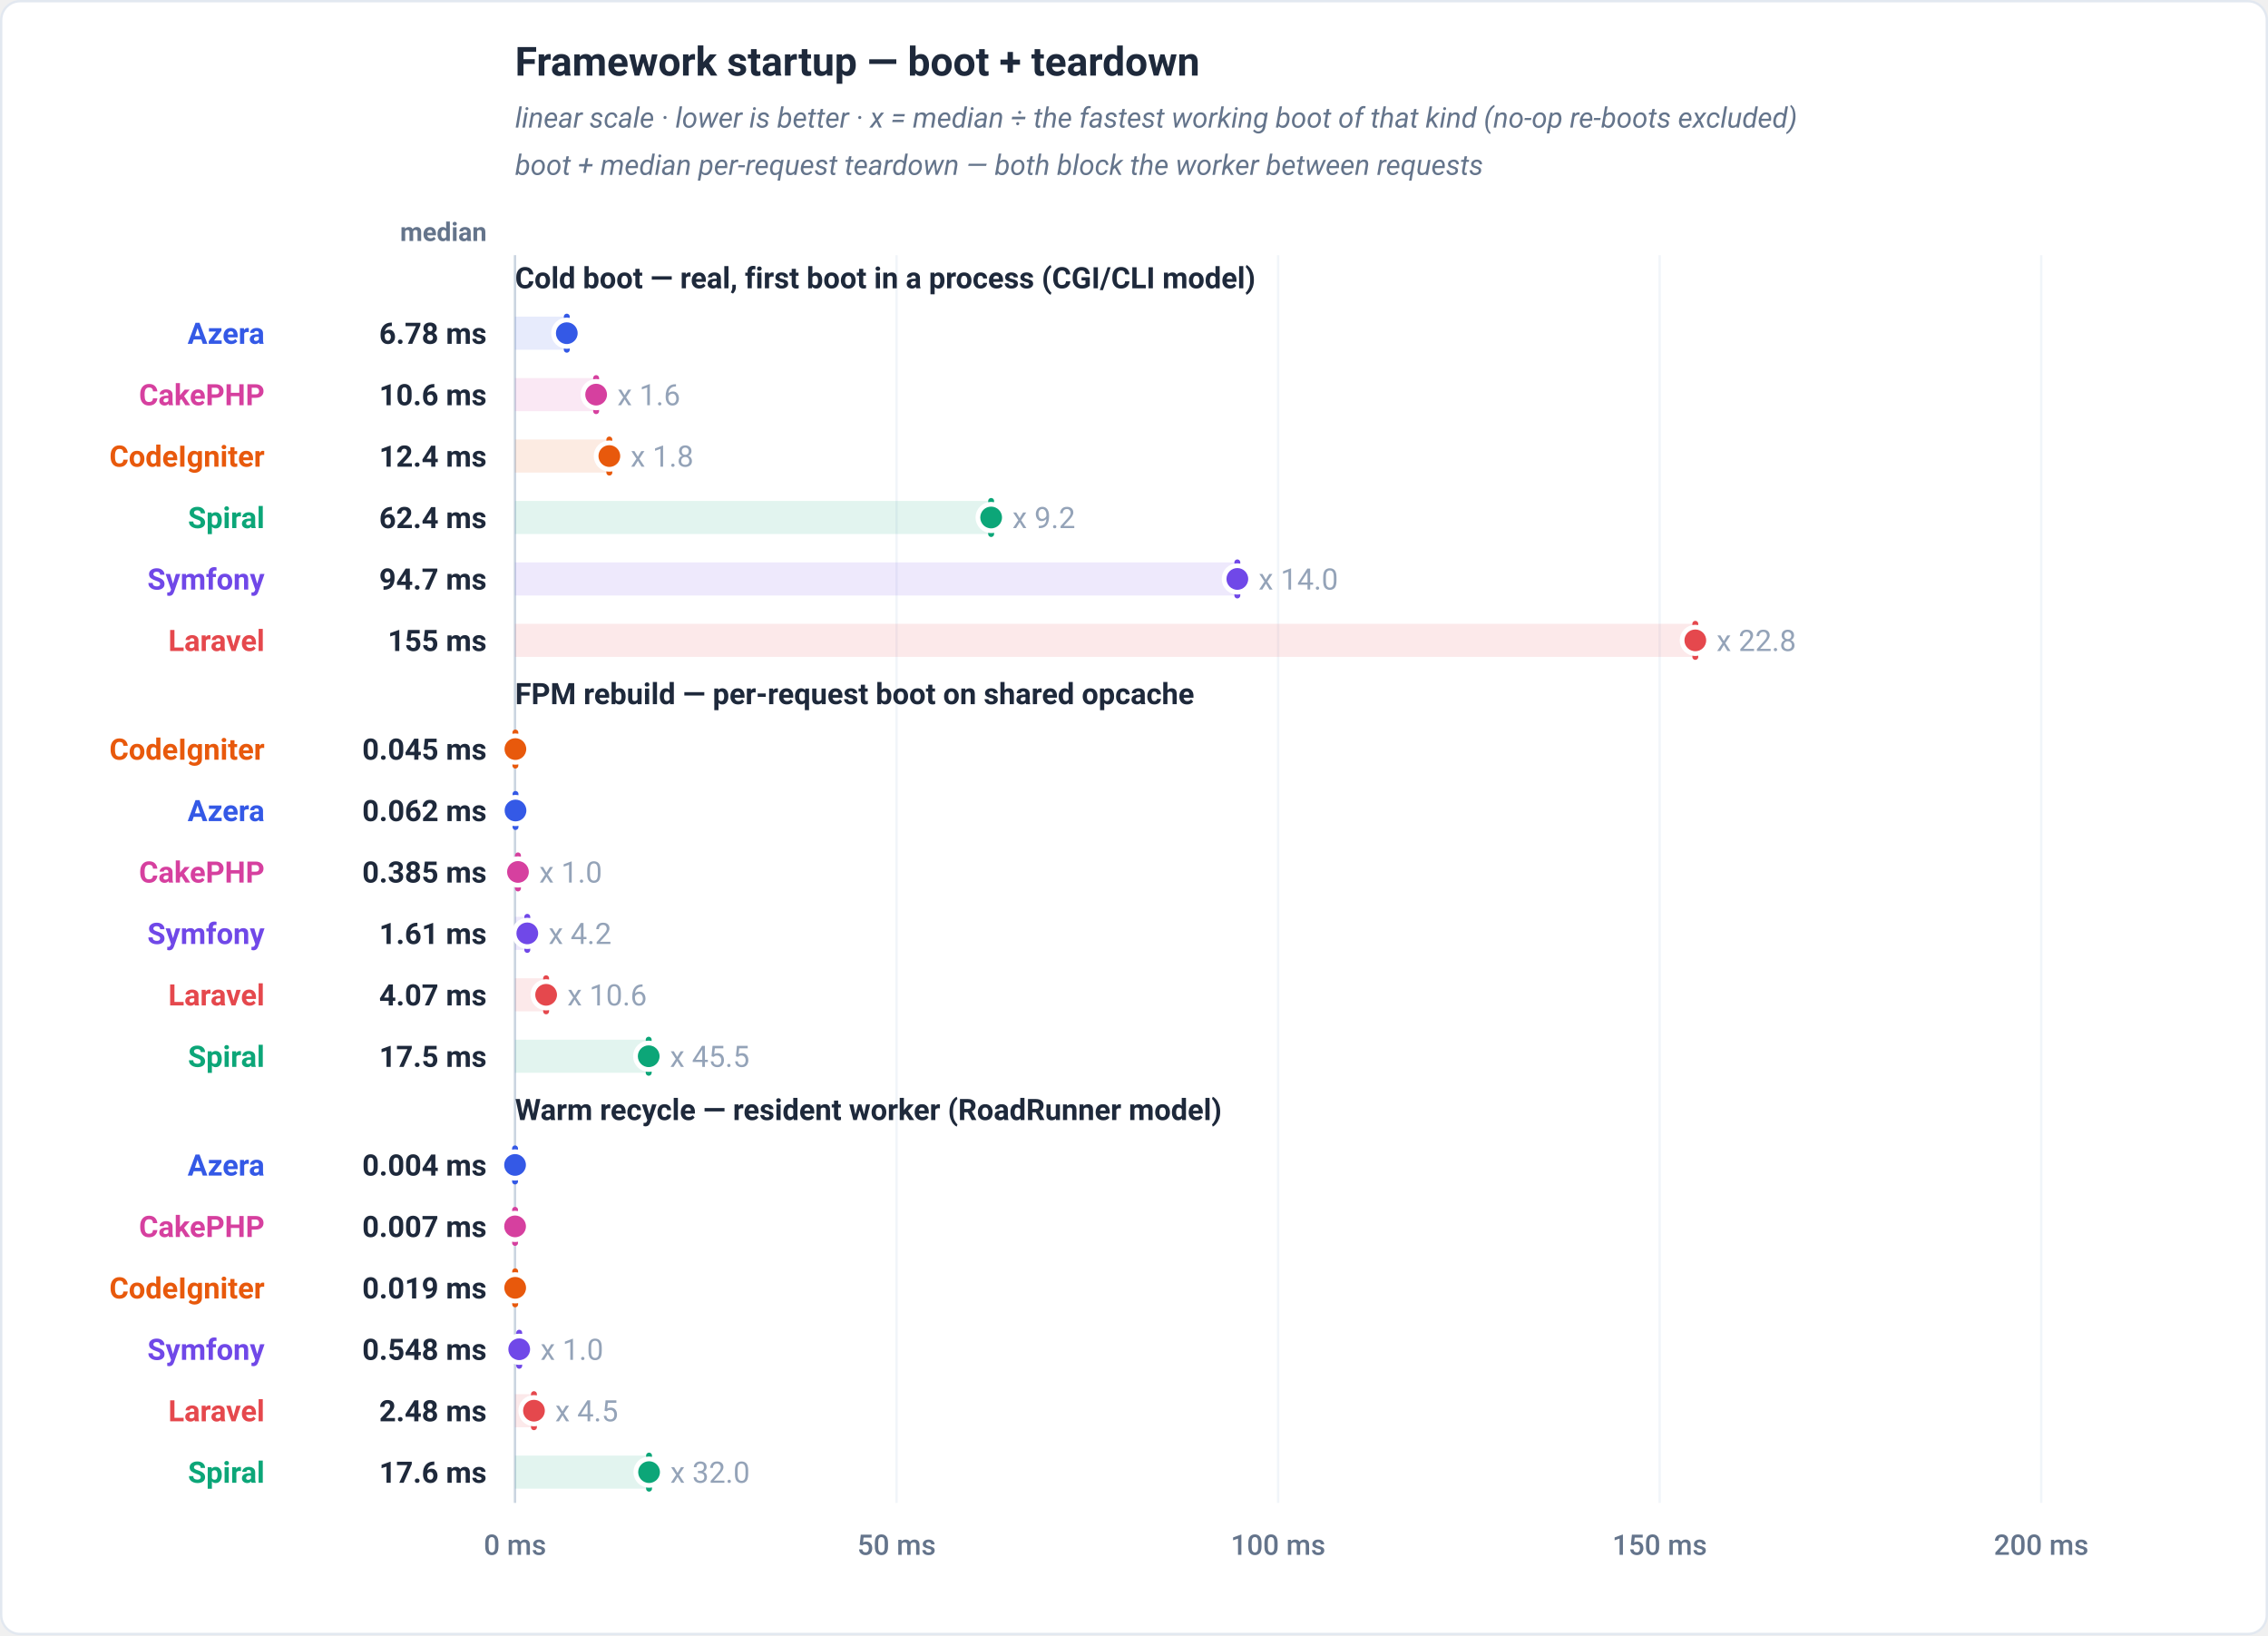
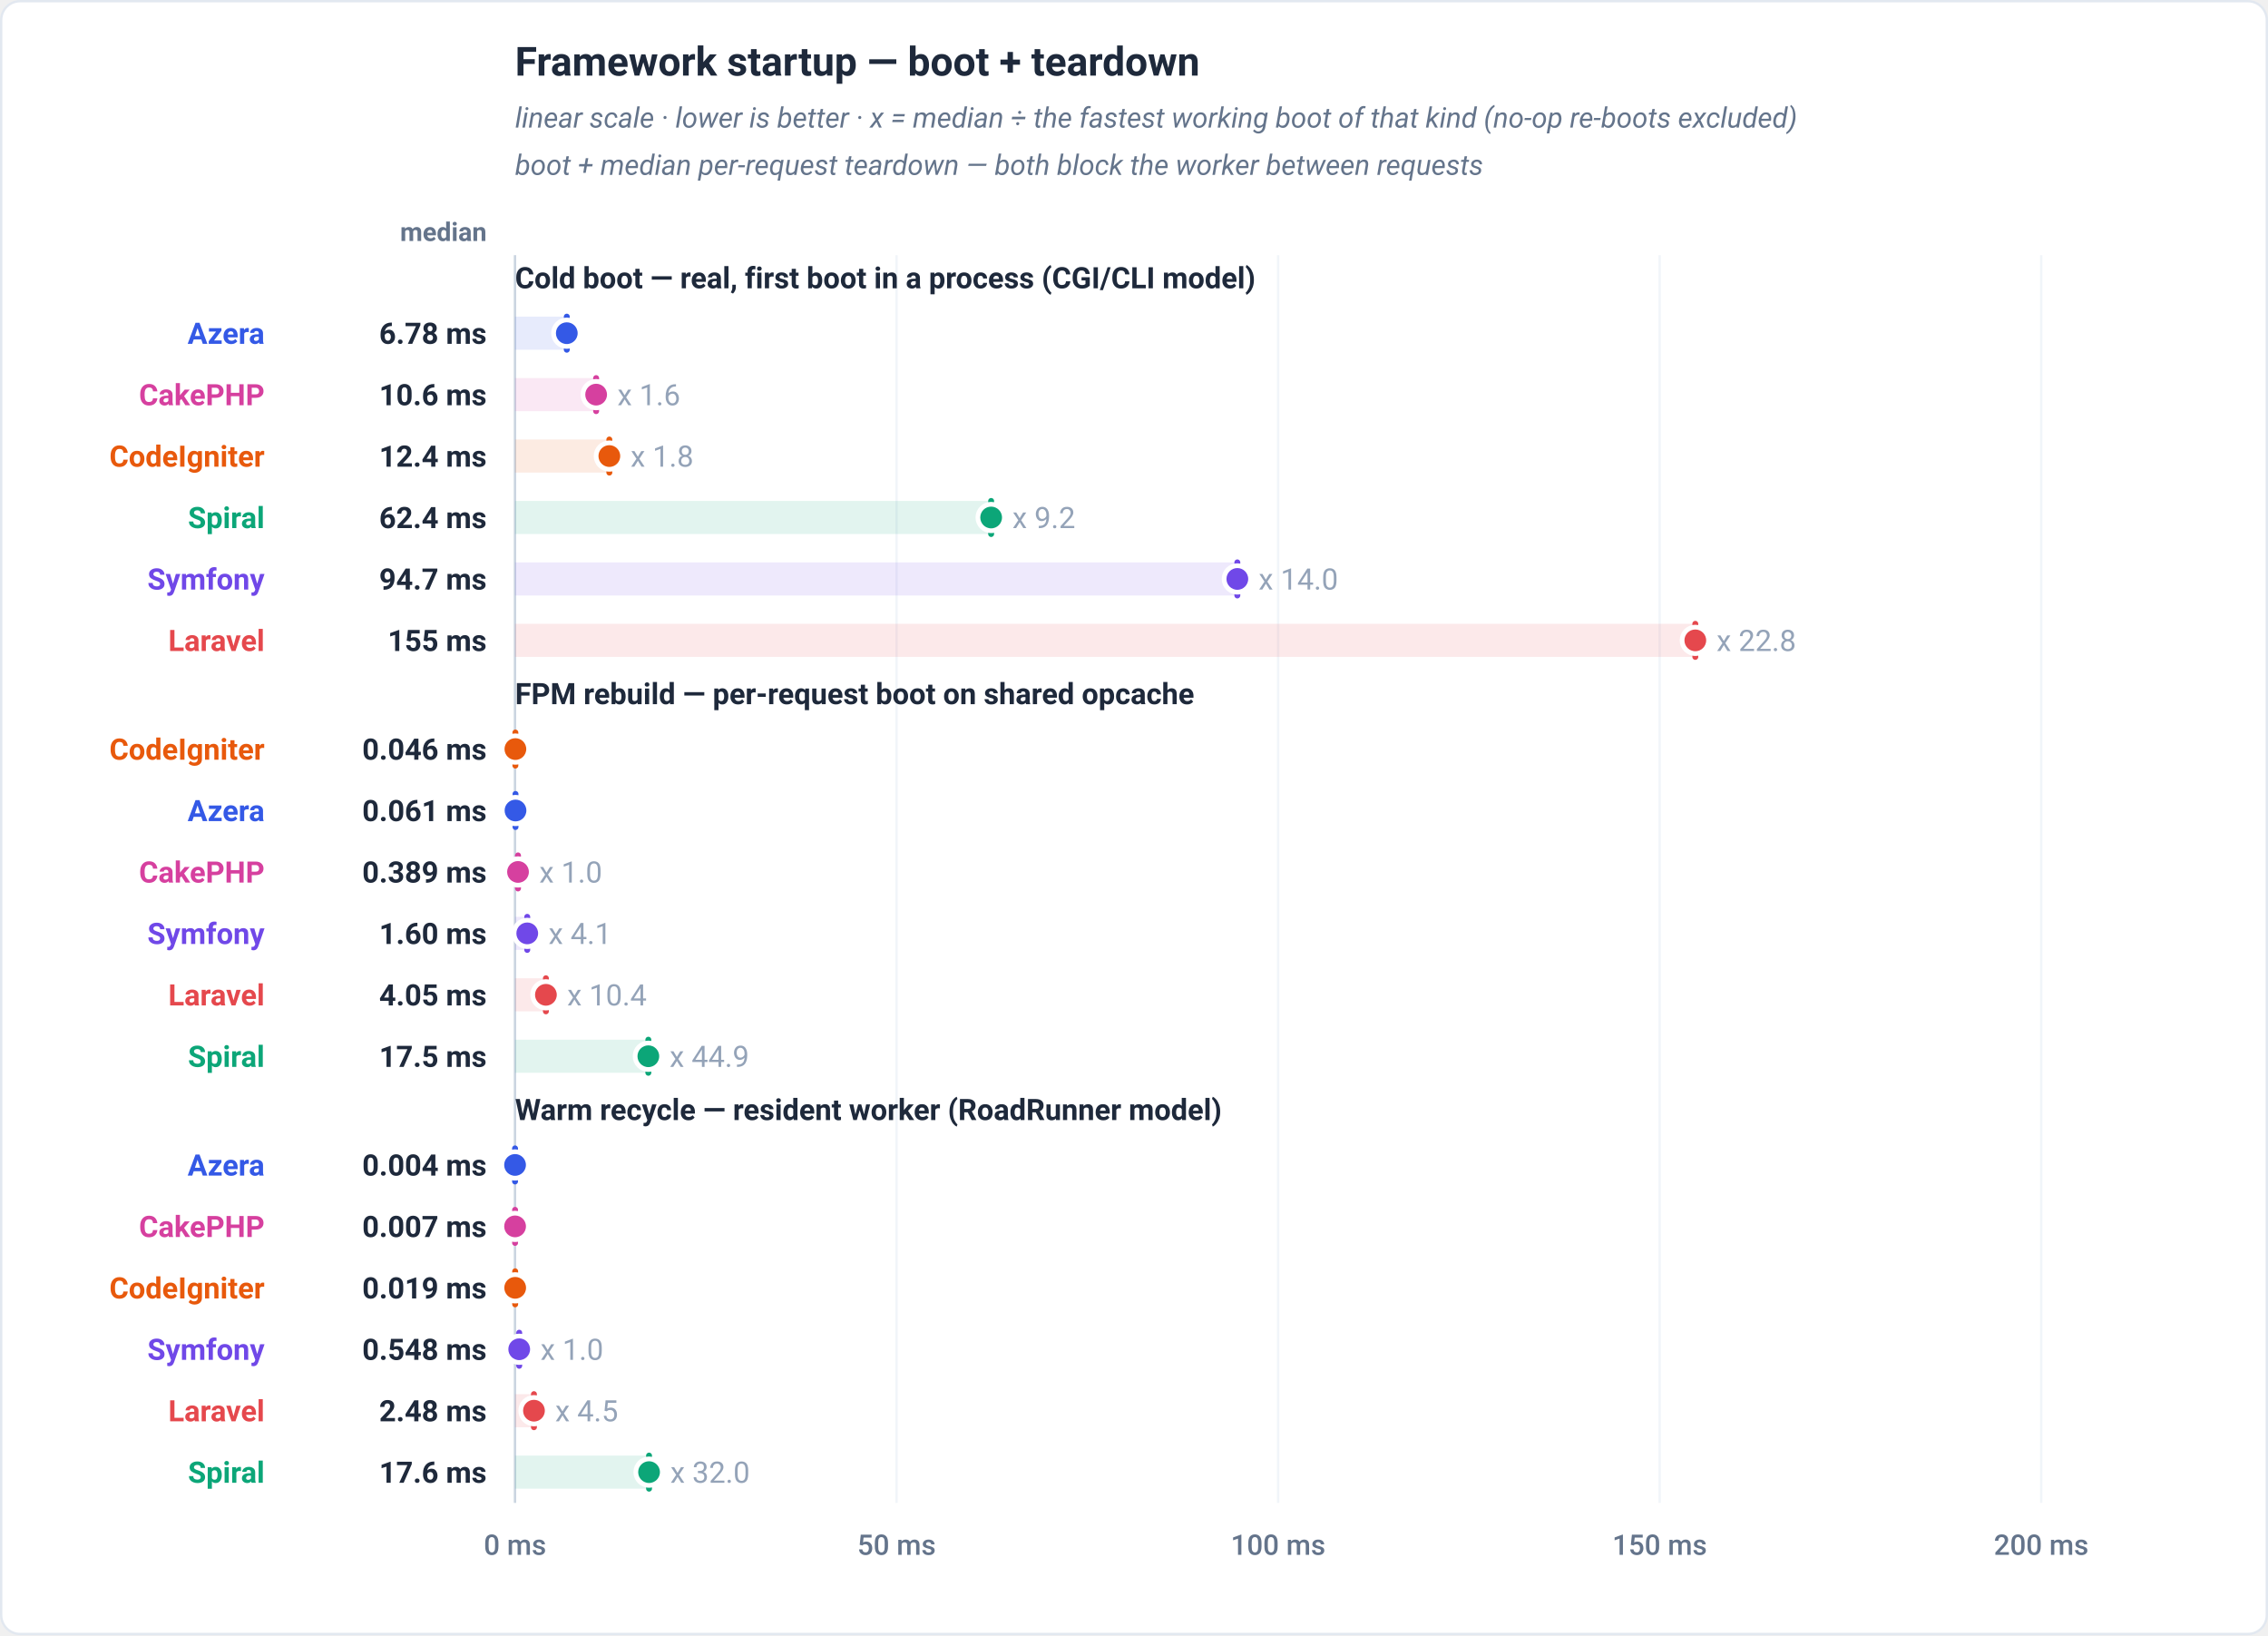
<svg xmlns="http://www.w3.org/2000/svg" viewBox="0 0 960 692" width="960" height="692" role="img" font-family="-apple-system,BlinkMacSystemFont,'Segoe UI',Roboto,Helvetica,Arial,sans-serif">
  <rect x="0.5" y="0.5" width="959" height="691" rx="8" fill="#ffffff" stroke="#e2e8f0" />
  <text x="218" y="32" font-family="-apple-system,BlinkMacSystemFont,'Segoe UI',Roboto,Helvetica,Arial,sans-serif" font-size="17" font-weight="700" fill="#1e293b" text-anchor="start">Framework startup — boot + teardown</text>
  <text x="218" y="54" font-family="-apple-system,BlinkMacSystemFont,'Segoe UI',Roboto,Helvetica,Arial,sans-serif" font-size="12" font-weight="400" fill="#64748b" text-anchor="start" font-style="italic">linear scale · lower is better · x = median ÷ the fastest working boot of that kind (no-op re-boots excluded)</text>
  <text x="218" y="74" font-family="-apple-system,BlinkMacSystemFont,'Segoe UI',Roboto,Helvetica,Arial,sans-serif" font-size="12" font-weight="400" fill="#64748b" text-anchor="start" font-style="italic">boot + median per-request teardown — both block the worker between requests</text>
  <text x="206" y="102" font-family="-apple-system,BlinkMacSystemFont,'Segoe UI',Roboto,Helvetica,Arial,sans-serif" font-size="11" font-weight="600" fill="#64748b" text-anchor="end">median</text>
  <line x1="218" y1="108" x2="218" y2="636" stroke="#f1f5f9" stroke-width="1" />
  <text x="218" y="658" font-family="-apple-system,BlinkMacSystemFont,'Segoe UI',Roboto,Helvetica,Arial,sans-serif" font-size="12" font-weight="500" fill="#64748b" text-anchor="middle">0 ms</text>
  <line x1="379.5" y1="108" x2="379.5" y2="636" stroke="#f1f5f9" stroke-width="1" />
  <text x="379.5" y="658" font-family="-apple-system,BlinkMacSystemFont,'Segoe UI',Roboto,Helvetica,Arial,sans-serif" font-size="12" font-weight="500" fill="#64748b" text-anchor="middle">50 ms</text>
  <line x1="541" y1="108" x2="541" y2="636" stroke="#f1f5f9" stroke-width="1" />
  <text x="541" y="658" font-family="-apple-system,BlinkMacSystemFont,'Segoe UI',Roboto,Helvetica,Arial,sans-serif" font-size="12" font-weight="500" fill="#64748b" text-anchor="middle">100 ms</text>
  <line x1="702.5" y1="108" x2="702.5" y2="636" stroke="#f1f5f9" stroke-width="1" />
  <text x="702.5" y="658" font-family="-apple-system,BlinkMacSystemFont,'Segoe UI',Roboto,Helvetica,Arial,sans-serif" font-size="12" font-weight="500" fill="#64748b" text-anchor="middle">150 ms</text>
  <line x1="864" y1="108" x2="864" y2="636" stroke="#f1f5f9" stroke-width="1" />
  <text x="864" y="658" font-family="-apple-system,BlinkMacSystemFont,'Segoe UI',Roboto,Helvetica,Arial,sans-serif" font-size="12" font-weight="500" fill="#64748b" text-anchor="middle">200 ms</text>
  <line x1="218" y1="108" x2="218" y2="636" stroke="#cbd5e1" stroke-width="1" />
  <text x="218" y="122" font-family="-apple-system,BlinkMacSystemFont,'Segoe UI',Roboto,Helvetica,Arial,sans-serif" font-size="12.5" font-weight="700" fill="#1e293b" text-anchor="start">Cold boot — real, first boot in a process (CGI/CLI model)</text>
  <rect x="218" y="134" width="21.91" height="14" fill="#3459e6" fill-opacity="0.12" />
  <line x1="239.91" y1="141" x2="239.91" y2="141" stroke="#3459e6" stroke-width="2.5" stroke-linecap="round" opacity="0.5" />
  <line x1="239.91" y1="134" x2="239.91" y2="148" stroke="#3459e6" stroke-width="2.5" stroke-linecap="round" />
  <circle cx="239.91" cy="141" r="5.6" fill="#3459e6" stroke="#ffffff" stroke-width="2" />
  <text x="112" y="145.5" font-family="-apple-system,BlinkMacSystemFont,'Segoe UI',Roboto,Helvetica,Arial,sans-serif" font-size="12.5" font-weight="700" fill="#3459e6" text-anchor="end">Azera</text>
  <text x="206" y="145.5" font-family="-apple-system,BlinkMacSystemFont,'Segoe UI',Roboto,Helvetica,Arial,sans-serif" font-size="12.5" font-weight="700" fill="#1e293b" text-anchor="end">6.78 ms</text>
  <rect x="218" y="160" width="34.33" height="14" fill="#d6409f" fill-opacity="0.12" />
  <line x1="252.33" y1="167" x2="252.33" y2="167" stroke="#d6409f" stroke-width="2.5" stroke-linecap="round" opacity="0.5" />
  <line x1="252.33" y1="160" x2="252.33" y2="174" stroke="#d6409f" stroke-width="2.5" stroke-linecap="round" />
  <circle cx="252.33" cy="167" r="5.6" fill="#d6409f" stroke="#ffffff" stroke-width="2" />
  <text x="261.33" y="171.5" font-family="-apple-system,BlinkMacSystemFont,'Segoe UI',Roboto,Helvetica,Arial,sans-serif" font-size="12.5" font-weight="400" fill="#94a3b8" text-anchor="start" stroke="#ffffff" stroke-width="3" paint-order="stroke" stroke-linejoin="round">x 1.6</text>
  <text x="112" y="171.5" font-family="-apple-system,BlinkMacSystemFont,'Segoe UI',Roboto,Helvetica,Arial,sans-serif" font-size="12.5" font-weight="700" fill="#d6409f" text-anchor="end">CakePHP</text>
  <text x="206" y="171.5" font-family="-apple-system,BlinkMacSystemFont,'Segoe UI',Roboto,Helvetica,Arial,sans-serif" font-size="12.5" font-weight="700" fill="#1e293b" text-anchor="end">10.6 ms</text>
  <rect x="218" y="186" width="39.92" height="14" fill="#e8590c" fill-opacity="0.12" />
  <line x1="257.92" y1="193" x2="257.92" y2="193" stroke="#e8590c" stroke-width="2.5" stroke-linecap="round" opacity="0.5" />
  <line x1="257.92" y1="186" x2="257.92" y2="200" stroke="#e8590c" stroke-width="2.5" stroke-linecap="round" />
  <circle cx="257.92" cy="193" r="5.6" fill="#e8590c" stroke="#ffffff" stroke-width="2" />
  <text x="266.92" y="197.5" font-family="-apple-system,BlinkMacSystemFont,'Segoe UI',Roboto,Helvetica,Arial,sans-serif" font-size="12.5" font-weight="400" fill="#94a3b8" text-anchor="start" stroke="#ffffff" stroke-width="3" paint-order="stroke" stroke-linejoin="round">x 1.8</text>
  <text x="112" y="197.5" font-family="-apple-system,BlinkMacSystemFont,'Segoe UI',Roboto,Helvetica,Arial,sans-serif" font-size="12.5" font-weight="700" fill="#e8590c" text-anchor="end">CodeIgniter</text>
  <text x="206" y="197.5" font-family="-apple-system,BlinkMacSystemFont,'Segoe UI',Roboto,Helvetica,Arial,sans-serif" font-size="12.5" font-weight="700" fill="#1e293b" text-anchor="end">12.4 ms</text>
  <rect x="218" y="212" width="201.53" height="14" fill="#0ca678" fill-opacity="0.12" />
  <line x1="419.53" y1="219" x2="419.53" y2="219" stroke="#0ca678" stroke-width="2.5" stroke-linecap="round" opacity="0.5" />
  <line x1="419.53" y1="212" x2="419.53" y2="226" stroke="#0ca678" stroke-width="2.5" stroke-linecap="round" />
  <circle cx="419.53" cy="219" r="5.6" fill="#0ca678" stroke="#ffffff" stroke-width="2" />
  <text x="428.53" y="223.5" font-family="-apple-system,BlinkMacSystemFont,'Segoe UI',Roboto,Helvetica,Arial,sans-serif" font-size="12.5" font-weight="400" fill="#94a3b8" text-anchor="start" stroke="#ffffff" stroke-width="3" paint-order="stroke" stroke-linejoin="round">x 9.2</text>
  <text x="112" y="223.5" font-family="-apple-system,BlinkMacSystemFont,'Segoe UI',Roboto,Helvetica,Arial,sans-serif" font-size="12.5" font-weight="700" fill="#0ca678" text-anchor="end">Spiral</text>
  <text x="206" y="223.5" font-family="-apple-system,BlinkMacSystemFont,'Segoe UI',Roboto,Helvetica,Arial,sans-serif" font-size="12.5" font-weight="700" fill="#1e293b" text-anchor="end">62.4 ms</text>
  <rect x="218" y="238" width="305.74" height="14" fill="#7048e8" fill-opacity="0.12" />
  <line x1="523.74" y1="245" x2="523.74" y2="245" stroke="#7048e8" stroke-width="2.5" stroke-linecap="round" opacity="0.5" />
  <line x1="523.74" y1="238" x2="523.74" y2="252" stroke="#7048e8" stroke-width="2.5" stroke-linecap="round" />
  <circle cx="523.74" cy="245" r="5.6" fill="#7048e8" stroke="#ffffff" stroke-width="2" />
  <text x="532.74" y="249.5" font-family="-apple-system,BlinkMacSystemFont,'Segoe UI',Roboto,Helvetica,Arial,sans-serif" font-size="12.5" font-weight="400" fill="#94a3b8" text-anchor="start" stroke="#ffffff" stroke-width="3" paint-order="stroke" stroke-linejoin="round">x 14.0</text>
  <text x="112" y="249.5" font-family="-apple-system,BlinkMacSystemFont,'Segoe UI',Roboto,Helvetica,Arial,sans-serif" font-size="12.5" font-weight="700" fill="#7048e8" text-anchor="end">Symfony</text>
  <text x="206" y="249.5" font-family="-apple-system,BlinkMacSystemFont,'Segoe UI',Roboto,Helvetica,Arial,sans-serif" font-size="12.5" font-weight="700" fill="#1e293b" text-anchor="end">94.7 ms</text>
  <rect x="218" y="264" width="499.59" height="14" fill="#e5484d" fill-opacity="0.12" />
  <line x1="717.59" y1="271" x2="717.59" y2="271" stroke="#e5484d" stroke-width="2.5" stroke-linecap="round" opacity="0.5" />
  <line x1="717.59" y1="264" x2="717.59" y2="278" stroke="#e5484d" stroke-width="2.5" stroke-linecap="round" />
  <circle cx="717.59" cy="271" r="5.6" fill="#e5484d" stroke="#ffffff" stroke-width="2" />
  <text x="726.59" y="275.5" font-family="-apple-system,BlinkMacSystemFont,'Segoe UI',Roboto,Helvetica,Arial,sans-serif" font-size="12.5" font-weight="400" fill="#94a3b8" text-anchor="start" stroke="#ffffff" stroke-width="3" paint-order="stroke" stroke-linejoin="round">x 22.8</text>
  <text x="112" y="275.5" font-family="-apple-system,BlinkMacSystemFont,'Segoe UI',Roboto,Helvetica,Arial,sans-serif" font-size="12.5" font-weight="700" fill="#e5484d" text-anchor="end">Laravel</text>
  <text x="206" y="275.5" font-family="-apple-system,BlinkMacSystemFont,'Segoe UI',Roboto,Helvetica,Arial,sans-serif" font-size="12.5" font-weight="700" fill="#1e293b" text-anchor="end">155 ms</text>
  <text x="218" y="298" font-family="-apple-system,BlinkMacSystemFont,'Segoe UI',Roboto,Helvetica,Arial,sans-serif" font-size="12.5" font-weight="700" fill="#1e293b" text-anchor="start">FPM rebuild — per-request boot on shared opcache</text>
  <rect x="218" y="310" width="0.15" height="14" fill="#e8590c" fill-opacity="0.12" />
  <line x1="218.15" y1="317" x2="218.15" y2="317" stroke="#e8590c" stroke-width="2.5" stroke-linecap="round" opacity="0.5" />
  <line x1="218.15" y1="310" x2="218.15" y2="324" stroke="#e8590c" stroke-width="2.5" stroke-linecap="round" />
  <circle cx="218.15" cy="317" r="5.6" fill="#e8590c" stroke="#ffffff" stroke-width="2" />
  <text x="112" y="321.5" font-family="-apple-system,BlinkMacSystemFont,'Segoe UI',Roboto,Helvetica,Arial,sans-serif" font-size="12.5" font-weight="700" fill="#e8590c" text-anchor="end">CodeIgniter</text>
-   <text x="206" y="321.5" font-family="-apple-system,BlinkMacSystemFont,'Segoe UI',Roboto,Helvetica,Arial,sans-serif" font-size="12.5" font-weight="700" fill="#1e293b" text-anchor="end">0.045 ms</text>
+   <text x="206" y="321.5" font-family="-apple-system,BlinkMacSystemFont,'Segoe UI',Roboto,Helvetica,Arial,sans-serif" font-size="12.5" font-weight="700" fill="#1e293b" text-anchor="end">0.046 ms</text>
  <rect x="218" y="336" width="0.2" height="14" fill="#3459e6" fill-opacity="0.12" />
  <line x1="218.2" y1="343" x2="218.2" y2="343" stroke="#3459e6" stroke-width="2.5" stroke-linecap="round" opacity="0.5" />
  <line x1="218.2" y1="336" x2="218.2" y2="350" stroke="#3459e6" stroke-width="2.5" stroke-linecap="round" />
  <circle cx="218.2" cy="343" r="5.6" fill="#3459e6" stroke="#ffffff" stroke-width="2" />
  <text x="112" y="347.5" font-family="-apple-system,BlinkMacSystemFont,'Segoe UI',Roboto,Helvetica,Arial,sans-serif" font-size="12.5" font-weight="700" fill="#3459e6" text-anchor="end">Azera</text>
-   <text x="206" y="347.5" font-family="-apple-system,BlinkMacSystemFont,'Segoe UI',Roboto,Helvetica,Arial,sans-serif" font-size="12.5" font-weight="700" fill="#1e293b" text-anchor="end">0.062 ms</text>
-   <rect x="218" y="362" width="1.24" height="14" fill="#d6409f" fill-opacity="0.12" />
-   <line x1="219.24" y1="369" x2="219.24" y2="369" stroke="#d6409f" stroke-width="2.5" stroke-linecap="round" opacity="0.5" />
-   <line x1="219.24" y1="362" x2="219.24" y2="376" stroke="#d6409f" stroke-width="2.5" stroke-linecap="round" />
-   <circle cx="219.24" cy="369" r="5.6" fill="#d6409f" stroke="#ffffff" stroke-width="2" />
-   <text x="228.24" y="373.5" font-family="-apple-system,BlinkMacSystemFont,'Segoe UI',Roboto,Helvetica,Arial,sans-serif" font-size="12.5" font-weight="400" fill="#94a3b8" text-anchor="start" stroke="#ffffff" stroke-width="3" paint-order="stroke" stroke-linejoin="round">x 1.0</text>
+   <text x="206" y="347.5" font-family="-apple-system,BlinkMacSystemFont,'Segoe UI',Roboto,Helvetica,Arial,sans-serif" font-size="12.5" font-weight="700" fill="#1e293b" text-anchor="end">0.061 ms</text>
+   <rect x="218" y="362" width="1.26" height="14" fill="#d6409f" fill-opacity="0.12" />
+   <line x1="219.26" y1="369" x2="219.26" y2="369" stroke="#d6409f" stroke-width="2.5" stroke-linecap="round" opacity="0.5" />
+   <line x1="219.26" y1="362" x2="219.26" y2="376" stroke="#d6409f" stroke-width="2.5" stroke-linecap="round" />
+   <circle cx="219.26" cy="369" r="5.6" fill="#d6409f" stroke="#ffffff" stroke-width="2" />
+   <text x="228.26" y="373.5" font-family="-apple-system,BlinkMacSystemFont,'Segoe UI',Roboto,Helvetica,Arial,sans-serif" font-size="12.5" font-weight="400" fill="#94a3b8" text-anchor="start" stroke="#ffffff" stroke-width="3" paint-order="stroke" stroke-linejoin="round">x 1.0</text>
  <text x="112" y="373.5" font-family="-apple-system,BlinkMacSystemFont,'Segoe UI',Roboto,Helvetica,Arial,sans-serif" font-size="12.5" font-weight="700" fill="#d6409f" text-anchor="end">CakePHP</text>
-   <text x="206" y="373.5" font-family="-apple-system,BlinkMacSystemFont,'Segoe UI',Roboto,Helvetica,Arial,sans-serif" font-size="12.5" font-weight="700" fill="#1e293b" text-anchor="end">0.385 ms</text>
-   <rect x="218" y="388" width="5.19" height="14" fill="#7048e8" fill-opacity="0.12" />
-   <line x1="223.19" y1="395" x2="223.19" y2="395" stroke="#7048e8" stroke-width="2.5" stroke-linecap="round" opacity="0.5" />
-   <line x1="223.19" y1="388" x2="223.19" y2="402" stroke="#7048e8" stroke-width="2.5" stroke-linecap="round" />
-   <circle cx="223.19" cy="395" r="5.6" fill="#7048e8" stroke="#ffffff" stroke-width="2" />
-   <text x="232.19" y="399.5" font-family="-apple-system,BlinkMacSystemFont,'Segoe UI',Roboto,Helvetica,Arial,sans-serif" font-size="12.5" font-weight="400" fill="#94a3b8" text-anchor="start" stroke="#ffffff" stroke-width="3" paint-order="stroke" stroke-linejoin="round">x 4.2</text>
+   <text x="206" y="373.5" font-family="-apple-system,BlinkMacSystemFont,'Segoe UI',Roboto,Helvetica,Arial,sans-serif" font-size="12.5" font-weight="700" fill="#1e293b" text-anchor="end">0.389 ms</text>
+   <rect x="218" y="388" width="5.17" height="14" fill="#7048e8" fill-opacity="0.12" />
+   <line x1="223.17" y1="395" x2="223.17" y2="395" stroke="#7048e8" stroke-width="2.5" stroke-linecap="round" opacity="0.5" />
+   <line x1="223.17" y1="388" x2="223.17" y2="402" stroke="#7048e8" stroke-width="2.5" stroke-linecap="round" />
+   <circle cx="223.17" cy="395" r="5.6" fill="#7048e8" stroke="#ffffff" stroke-width="2" />
+   <text x="232.17" y="399.5" font-family="-apple-system,BlinkMacSystemFont,'Segoe UI',Roboto,Helvetica,Arial,sans-serif" font-size="12.5" font-weight="400" fill="#94a3b8" text-anchor="start" stroke="#ffffff" stroke-width="3" paint-order="stroke" stroke-linejoin="round">x 4.1</text>
  <text x="112" y="399.5" font-family="-apple-system,BlinkMacSystemFont,'Segoe UI',Roboto,Helvetica,Arial,sans-serif" font-size="12.5" font-weight="700" fill="#7048e8" text-anchor="end">Symfony</text>
-   <text x="206" y="399.5" font-family="-apple-system,BlinkMacSystemFont,'Segoe UI',Roboto,Helvetica,Arial,sans-serif" font-size="12.5" font-weight="700" fill="#1e293b" text-anchor="end">1.61 ms</text>
-   <rect x="218" y="414" width="13.16" height="14" fill="#e5484d" fill-opacity="0.12" />
-   <line x1="231.16" y1="421" x2="231.16" y2="421" stroke="#e5484d" stroke-width="2.5" stroke-linecap="round" opacity="0.5" />
-   <line x1="231.16" y1="414" x2="231.16" y2="428" stroke="#e5484d" stroke-width="2.5" stroke-linecap="round" />
-   <circle cx="231.16" cy="421" r="5.6" fill="#e5484d" stroke="#ffffff" stroke-width="2" />
-   <text x="240.16" y="425.5" font-family="-apple-system,BlinkMacSystemFont,'Segoe UI',Roboto,Helvetica,Arial,sans-serif" font-size="12.5" font-weight="400" fill="#94a3b8" text-anchor="start" stroke="#ffffff" stroke-width="3" paint-order="stroke" stroke-linejoin="round">x 10.6</text>
+   <text x="206" y="399.5" font-family="-apple-system,BlinkMacSystemFont,'Segoe UI',Roboto,Helvetica,Arial,sans-serif" font-size="12.5" font-weight="700" fill="#1e293b" text-anchor="end">1.60 ms</text>
+   <rect x="218" y="414" width="13.07" height="14" fill="#e5484d" fill-opacity="0.12" />
+   <line x1="231.07" y1="421" x2="231.07" y2="421" stroke="#e5484d" stroke-width="2.5" stroke-linecap="round" opacity="0.5" />
+   <line x1="231.07" y1="414" x2="231.07" y2="428" stroke="#e5484d" stroke-width="2.5" stroke-linecap="round" />
+   <circle cx="231.07" cy="421" r="5.6" fill="#e5484d" stroke="#ffffff" stroke-width="2" />
+   <text x="240.07" y="425.5" font-family="-apple-system,BlinkMacSystemFont,'Segoe UI',Roboto,Helvetica,Arial,sans-serif" font-size="12.5" font-weight="400" fill="#94a3b8" text-anchor="start" stroke="#ffffff" stroke-width="3" paint-order="stroke" stroke-linejoin="round">x 10.4</text>
  <text x="112" y="425.5" font-family="-apple-system,BlinkMacSystemFont,'Segoe UI',Roboto,Helvetica,Arial,sans-serif" font-size="12.5" font-weight="700" fill="#e5484d" text-anchor="end">Laravel</text>
-   <text x="206" y="425.5" font-family="-apple-system,BlinkMacSystemFont,'Segoe UI',Roboto,Helvetica,Arial,sans-serif" font-size="12.5" font-weight="700" fill="#1e293b" text-anchor="end">4.07 ms</text>
-   <rect x="218" y="440" width="56.58" height="14" fill="#0ca678" fill-opacity="0.12" />
-   <line x1="274.58" y1="447" x2="274.58" y2="447" stroke="#0ca678" stroke-width="2.5" stroke-linecap="round" opacity="0.5" />
-   <line x1="274.58" y1="440" x2="274.58" y2="454" stroke="#0ca678" stroke-width="2.5" stroke-linecap="round" />
-   <circle cx="274.58" cy="447" r="5.6" fill="#0ca678" stroke="#ffffff" stroke-width="2" />
-   <text x="283.58" y="451.5" font-family="-apple-system,BlinkMacSystemFont,'Segoe UI',Roboto,Helvetica,Arial,sans-serif" font-size="12.5" font-weight="400" fill="#94a3b8" text-anchor="start" stroke="#ffffff" stroke-width="3" paint-order="stroke" stroke-linejoin="round">x 45.5</text>
+   <text x="206" y="425.5" font-family="-apple-system,BlinkMacSystemFont,'Segoe UI',Roboto,Helvetica,Arial,sans-serif" font-size="12.5" font-weight="700" fill="#1e293b" text-anchor="end">4.05 ms</text>
+   <rect x="218" y="440" width="56.43" height="14" fill="#0ca678" fill-opacity="0.12" />
+   <line x1="274.43" y1="447" x2="274.43" y2="447" stroke="#0ca678" stroke-width="2.5" stroke-linecap="round" opacity="0.5" />
+   <line x1="274.43" y1="440" x2="274.43" y2="454" stroke="#0ca678" stroke-width="2.5" stroke-linecap="round" />
+   <circle cx="274.43" cy="447" r="5.6" fill="#0ca678" stroke="#ffffff" stroke-width="2" />
+   <text x="283.43" y="451.5" font-family="-apple-system,BlinkMacSystemFont,'Segoe UI',Roboto,Helvetica,Arial,sans-serif" font-size="12.5" font-weight="400" fill="#94a3b8" text-anchor="start" stroke="#ffffff" stroke-width="3" paint-order="stroke" stroke-linejoin="round">x 44.9</text>
  <text x="112" y="451.5" font-family="-apple-system,BlinkMacSystemFont,'Segoe UI',Roboto,Helvetica,Arial,sans-serif" font-size="12.5" font-weight="700" fill="#0ca678" text-anchor="end">Spiral</text>
  <text x="206" y="451.5" font-family="-apple-system,BlinkMacSystemFont,'Segoe UI',Roboto,Helvetica,Arial,sans-serif" font-size="12.5" font-weight="700" fill="#1e293b" text-anchor="end">17.5 ms</text>
  <text x="218" y="474" font-family="-apple-system,BlinkMacSystemFont,'Segoe UI',Roboto,Helvetica,Arial,sans-serif" font-size="12.5" font-weight="700" fill="#1e293b" text-anchor="start">Warm recycle — resident worker (RoadRunner model)</text>
  <rect x="218" y="486" width="0.01" height="14" fill="#3459e6" fill-opacity="0.12" />
  <line x1="218.01" y1="493" x2="218.01" y2="493" stroke="#3459e6" stroke-width="2.5" stroke-linecap="round" opacity="0.5" />
  <line x1="218.01" y1="486" x2="218.01" y2="500" stroke="#3459e6" stroke-width="2.5" stroke-linecap="round" />
  <circle cx="218.01" cy="493" r="5.6" fill="#3459e6" stroke="#ffffff" stroke-width="2" />
  <text x="112" y="497.5" font-family="-apple-system,BlinkMacSystemFont,'Segoe UI',Roboto,Helvetica,Arial,sans-serif" font-size="12.5" font-weight="700" fill="#3459e6" text-anchor="end">Azera</text>
  <text x="206" y="497.5" font-family="-apple-system,BlinkMacSystemFont,'Segoe UI',Roboto,Helvetica,Arial,sans-serif" font-size="12.5" font-weight="700" fill="#1e293b" text-anchor="end">0.004 ms</text>
  <rect x="218" y="512" width="0.02" height="14" fill="#d6409f" fill-opacity="0.12" />
  <line x1="218.02" y1="519" x2="218.02" y2="519" stroke="#d6409f" stroke-width="2.5" stroke-linecap="round" opacity="0.5" />
  <line x1="218.02" y1="512" x2="218.02" y2="526" stroke="#d6409f" stroke-width="2.5" stroke-linecap="round" />
  <circle cx="218.02" cy="519" r="5.6" fill="#d6409f" stroke="#ffffff" stroke-width="2" />
  <text x="112" y="523.5" font-family="-apple-system,BlinkMacSystemFont,'Segoe UI',Roboto,Helvetica,Arial,sans-serif" font-size="12.5" font-weight="700" fill="#d6409f" text-anchor="end">CakePHP</text>
  <text x="206" y="523.5" font-family="-apple-system,BlinkMacSystemFont,'Segoe UI',Roboto,Helvetica,Arial,sans-serif" font-size="12.5" font-weight="700" fill="#1e293b" text-anchor="end">0.007 ms</text>
  <rect x="218" y="538" width="0.06" height="14" fill="#e8590c" fill-opacity="0.12" />
  <line x1="218.06" y1="545" x2="218.06" y2="545" stroke="#e8590c" stroke-width="2.5" stroke-linecap="round" opacity="0.5" />
  <line x1="218.06" y1="538" x2="218.06" y2="552" stroke="#e8590c" stroke-width="2.5" stroke-linecap="round" />
  <circle cx="218.06" cy="545" r="5.6" fill="#e8590c" stroke="#ffffff" stroke-width="2" />
  <text x="112" y="549.5" font-family="-apple-system,BlinkMacSystemFont,'Segoe UI',Roboto,Helvetica,Arial,sans-serif" font-size="12.5" font-weight="700" fill="#e8590c" text-anchor="end">CodeIgniter</text>
  <text x="206" y="549.5" font-family="-apple-system,BlinkMacSystemFont,'Segoe UI',Roboto,Helvetica,Arial,sans-serif" font-size="12.5" font-weight="700" fill="#1e293b" text-anchor="end">0.019 ms</text>
  <rect x="218" y="564" width="1.77" height="14" fill="#7048e8" fill-opacity="0.12" />
  <line x1="219.77" y1="571" x2="219.77" y2="571" stroke="#7048e8" stroke-width="2.5" stroke-linecap="round" opacity="0.5" />
  <line x1="219.77" y1="564" x2="219.77" y2="578" stroke="#7048e8" stroke-width="2.5" stroke-linecap="round" />
  <circle cx="219.77" cy="571" r="5.6" fill="#7048e8" stroke="#ffffff" stroke-width="2" />
  <text x="228.77" y="575.5" font-family="-apple-system,BlinkMacSystemFont,'Segoe UI',Roboto,Helvetica,Arial,sans-serif" font-size="12.5" font-weight="400" fill="#94a3b8" text-anchor="start" stroke="#ffffff" stroke-width="3" paint-order="stroke" stroke-linejoin="round">x 1.0</text>
  <text x="112" y="575.5" font-family="-apple-system,BlinkMacSystemFont,'Segoe UI',Roboto,Helvetica,Arial,sans-serif" font-size="12.5" font-weight="700" fill="#7048e8" text-anchor="end">Symfony</text>
  <text x="206" y="575.5" font-family="-apple-system,BlinkMacSystemFont,'Segoe UI',Roboto,Helvetica,Arial,sans-serif" font-size="12.5" font-weight="700" fill="#1e293b" text-anchor="end">0.548 ms</text>
  <rect x="218" y="590" width="8.01" height="14" fill="#e5484d" fill-opacity="0.12" />
  <line x1="226.01" y1="597" x2="226.01" y2="597" stroke="#e5484d" stroke-width="2.5" stroke-linecap="round" opacity="0.5" />
  <line x1="226.01" y1="590" x2="226.01" y2="604" stroke="#e5484d" stroke-width="2.5" stroke-linecap="round" />
  <circle cx="226.01" cy="597" r="5.6" fill="#e5484d" stroke="#ffffff" stroke-width="2" />
  <text x="235.01" y="601.5" font-family="-apple-system,BlinkMacSystemFont,'Segoe UI',Roboto,Helvetica,Arial,sans-serif" font-size="12.5" font-weight="400" fill="#94a3b8" text-anchor="start" stroke="#ffffff" stroke-width="3" paint-order="stroke" stroke-linejoin="round">x 4.5</text>
  <text x="112" y="601.5" font-family="-apple-system,BlinkMacSystemFont,'Segoe UI',Roboto,Helvetica,Arial,sans-serif" font-size="12.5" font-weight="700" fill="#e5484d" text-anchor="end">Laravel</text>
  <text x="206" y="601.5" font-family="-apple-system,BlinkMacSystemFont,'Segoe UI',Roboto,Helvetica,Arial,sans-serif" font-size="12.5" font-weight="700" fill="#1e293b" text-anchor="end">2.48 ms</text>
  <rect x="218" y="616" width="56.73" height="14" fill="#0ca678" fill-opacity="0.12" />
  <line x1="274.73" y1="623" x2="274.73" y2="623" stroke="#0ca678" stroke-width="2.5" stroke-linecap="round" opacity="0.5" />
  <line x1="274.73" y1="616" x2="274.73" y2="630" stroke="#0ca678" stroke-width="2.5" stroke-linecap="round" />
  <circle cx="274.73" cy="623" r="5.6" fill="#0ca678" stroke="#ffffff" stroke-width="2" />
  <text x="283.73" y="627.5" font-family="-apple-system,BlinkMacSystemFont,'Segoe UI',Roboto,Helvetica,Arial,sans-serif" font-size="12.5" font-weight="400" fill="#94a3b8" text-anchor="start" stroke="#ffffff" stroke-width="3" paint-order="stroke" stroke-linejoin="round">x 32.0</text>
  <text x="112" y="627.5" font-family="-apple-system,BlinkMacSystemFont,'Segoe UI',Roboto,Helvetica,Arial,sans-serif" font-size="12.5" font-weight="700" fill="#0ca678" text-anchor="end">Spiral</text>
  <text x="206" y="627.5" font-family="-apple-system,BlinkMacSystemFont,'Segoe UI',Roboto,Helvetica,Arial,sans-serif" font-size="12.5" font-weight="700" fill="#1e293b" text-anchor="end">17.6 ms</text>
</svg>
